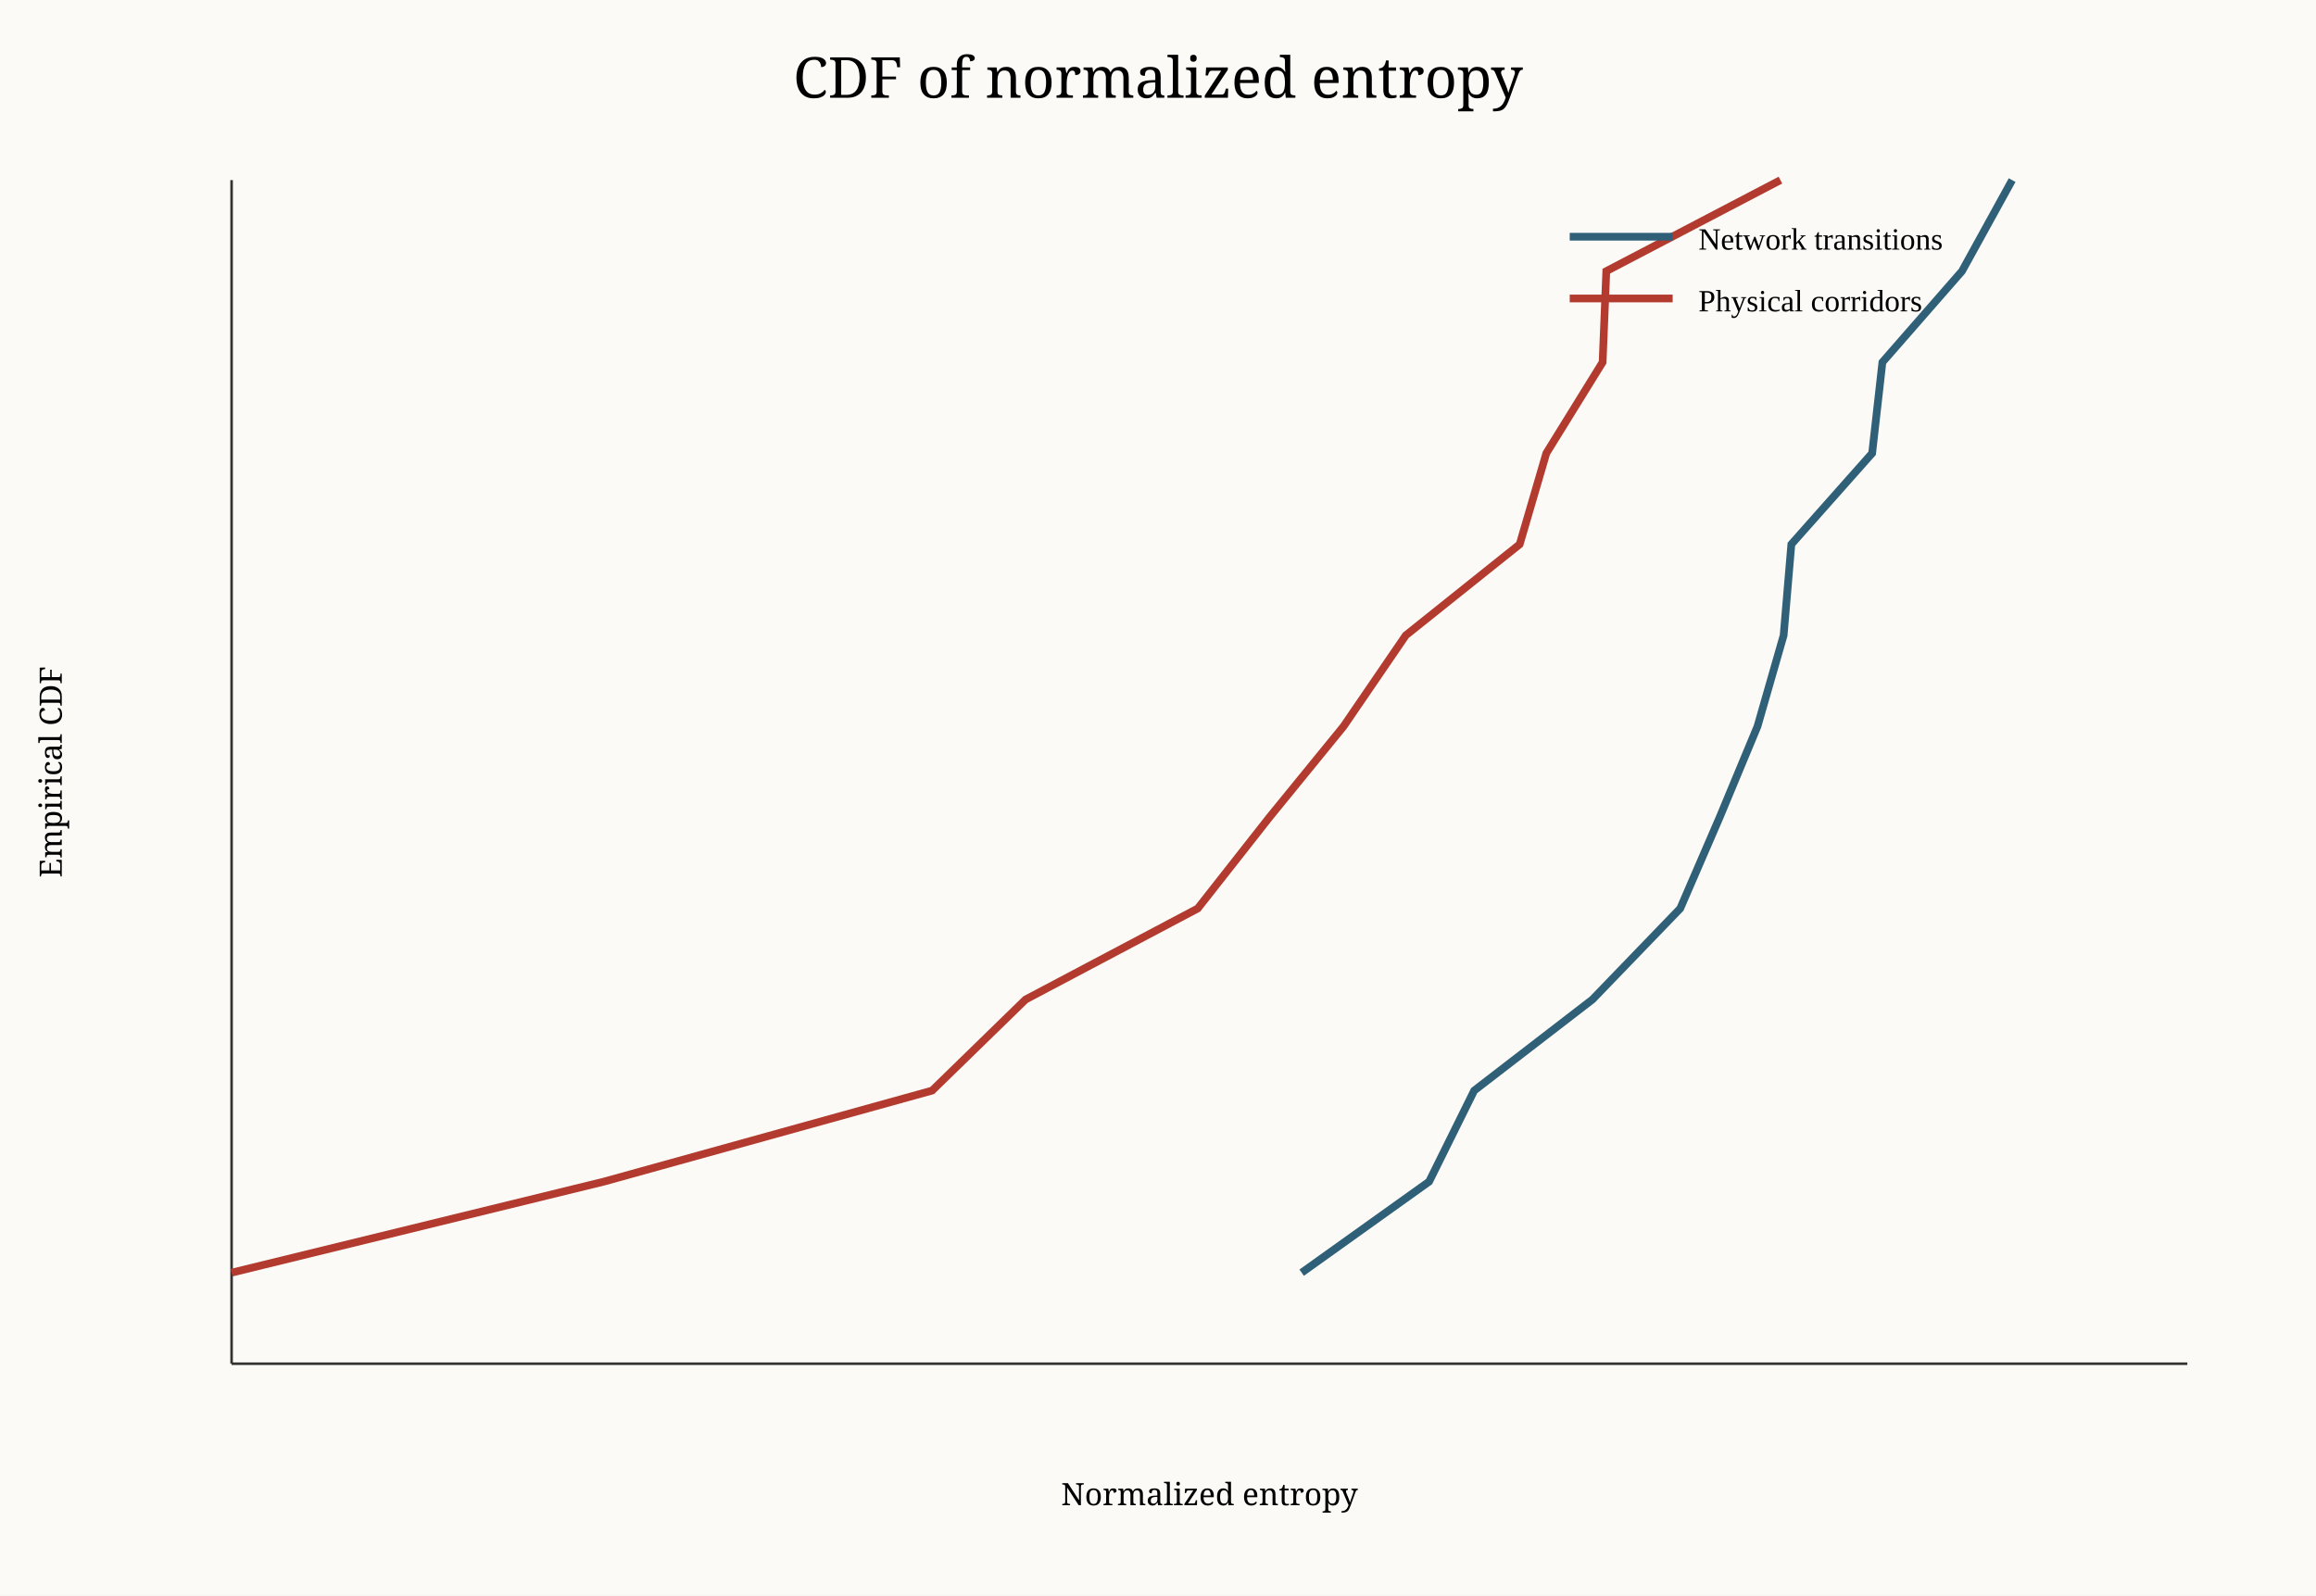
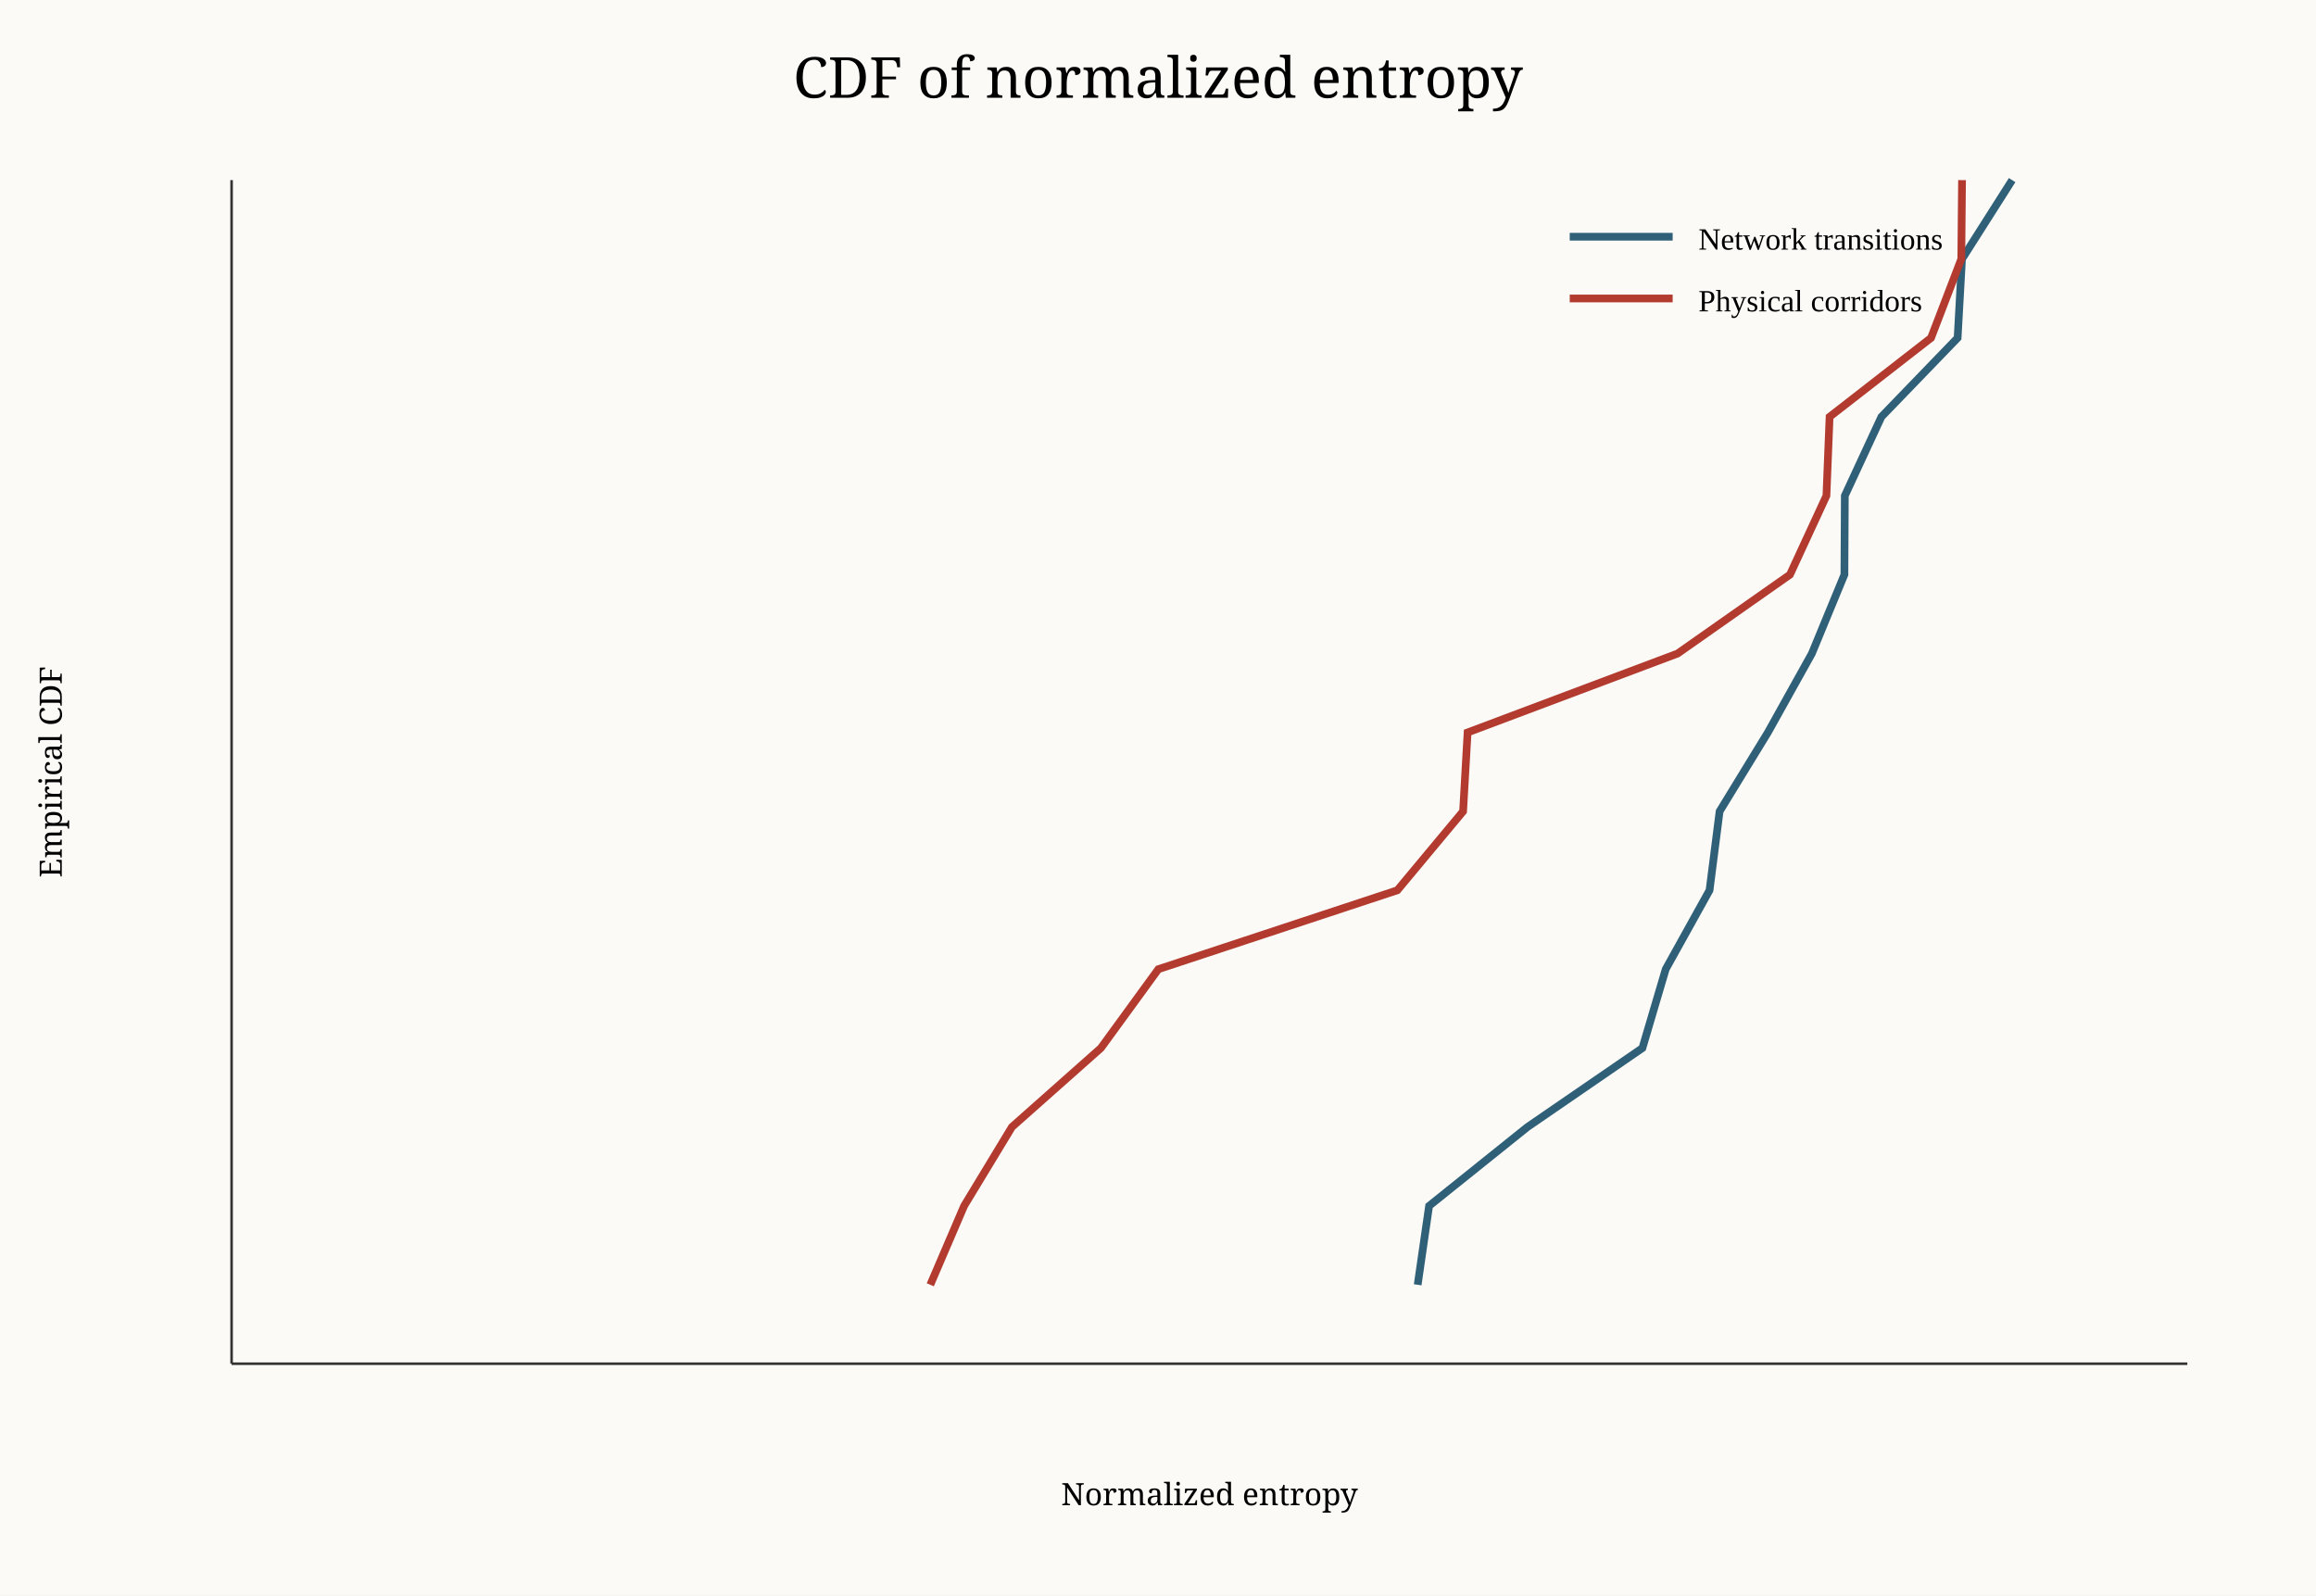
<svg xmlns="http://www.w3.org/2000/svg" width="900" height="620" viewBox="0 0 900 620">
  <rect width="100%" height="100%" fill="white" />
  <rect width="100%" height="100%" fill="#fbfaf6" />
  <text x="450" y="38" text-anchor="middle" font-size="22" font-family="Georgia">CDF of normalized entropy</text>
  <line x1="90" y1="530" x2="850" y2="530" stroke="#333" />
  <line x1="90" y1="70" x2="90" y2="530" stroke="#333" />
  <text x="470" y="585" text-anchor="middle" font-family="Georgia">Normalized entropy</text>
  <text x="24" y="300" transform="rotate(-90 24 300)" text-anchor="middle" font-family="Georgia">Empirical CDF</text>
-   <polyline points="505.83,494.62 555.35,459.23 572.87,423.85 618.82,388.46 652.94,353.08 668.24,317.69 682.96,282.31 693.12,246.92 696.12,211.54 727.52,176.15 731.51,140.77 762.43,105.38 781.92,70.00" fill="none" stroke="#2f6078" stroke-width="3" />
-   <polyline points="90.00,494.62 234.68,459.23 362.22,423.85 398.54,388.46 465.44,353.08 493.26,317.69 522.10,282.31 546.29,246.92 590.55,211.54 600.90,176.15 622.78,140.77 624.21,105.38 691.88,70.00" fill="none" stroke="#b23a2f" stroke-width="3" />
+   <polyline points="550.91,499.33 555.35,468.67 593.59,438.00 638.24,407.33 647.30,376.67 664.33,346.00 668.24,315.33 687.00,284.67 704.09,254.00 716.74,223.33 716.90,192.67 731.12,162.00 760.73,131.33 762.43,100.67 781.92,70.00" fill="none" stroke="#2f6078" stroke-width="3" />
+   <polyline points="361.51,499.33 374.66,468.67 393.24,438.00 427.81,407.33 450.14,376.67 543.01,346.00 568.56,315.33 570.31,284.67 651.91,254.00 695.58,223.33 709.75,192.67 710.98,162.00 750.40,131.33 762.16,100.67 762.45,70.00" fill="none" stroke="#b23a2f" stroke-width="3" />
  <line x1="610" y1="92" x2="650" y2="92" stroke="#2f6078" stroke-width="3" />
  <text x="660" y="97" font-size="12">Network transitions</text>
  <line x1="610" y1="116" x2="650" y2="116" stroke="#b23a2f" stroke-width="3" />
  <text x="660" y="121" font-size="12">Physical corridors</text>
</svg>
